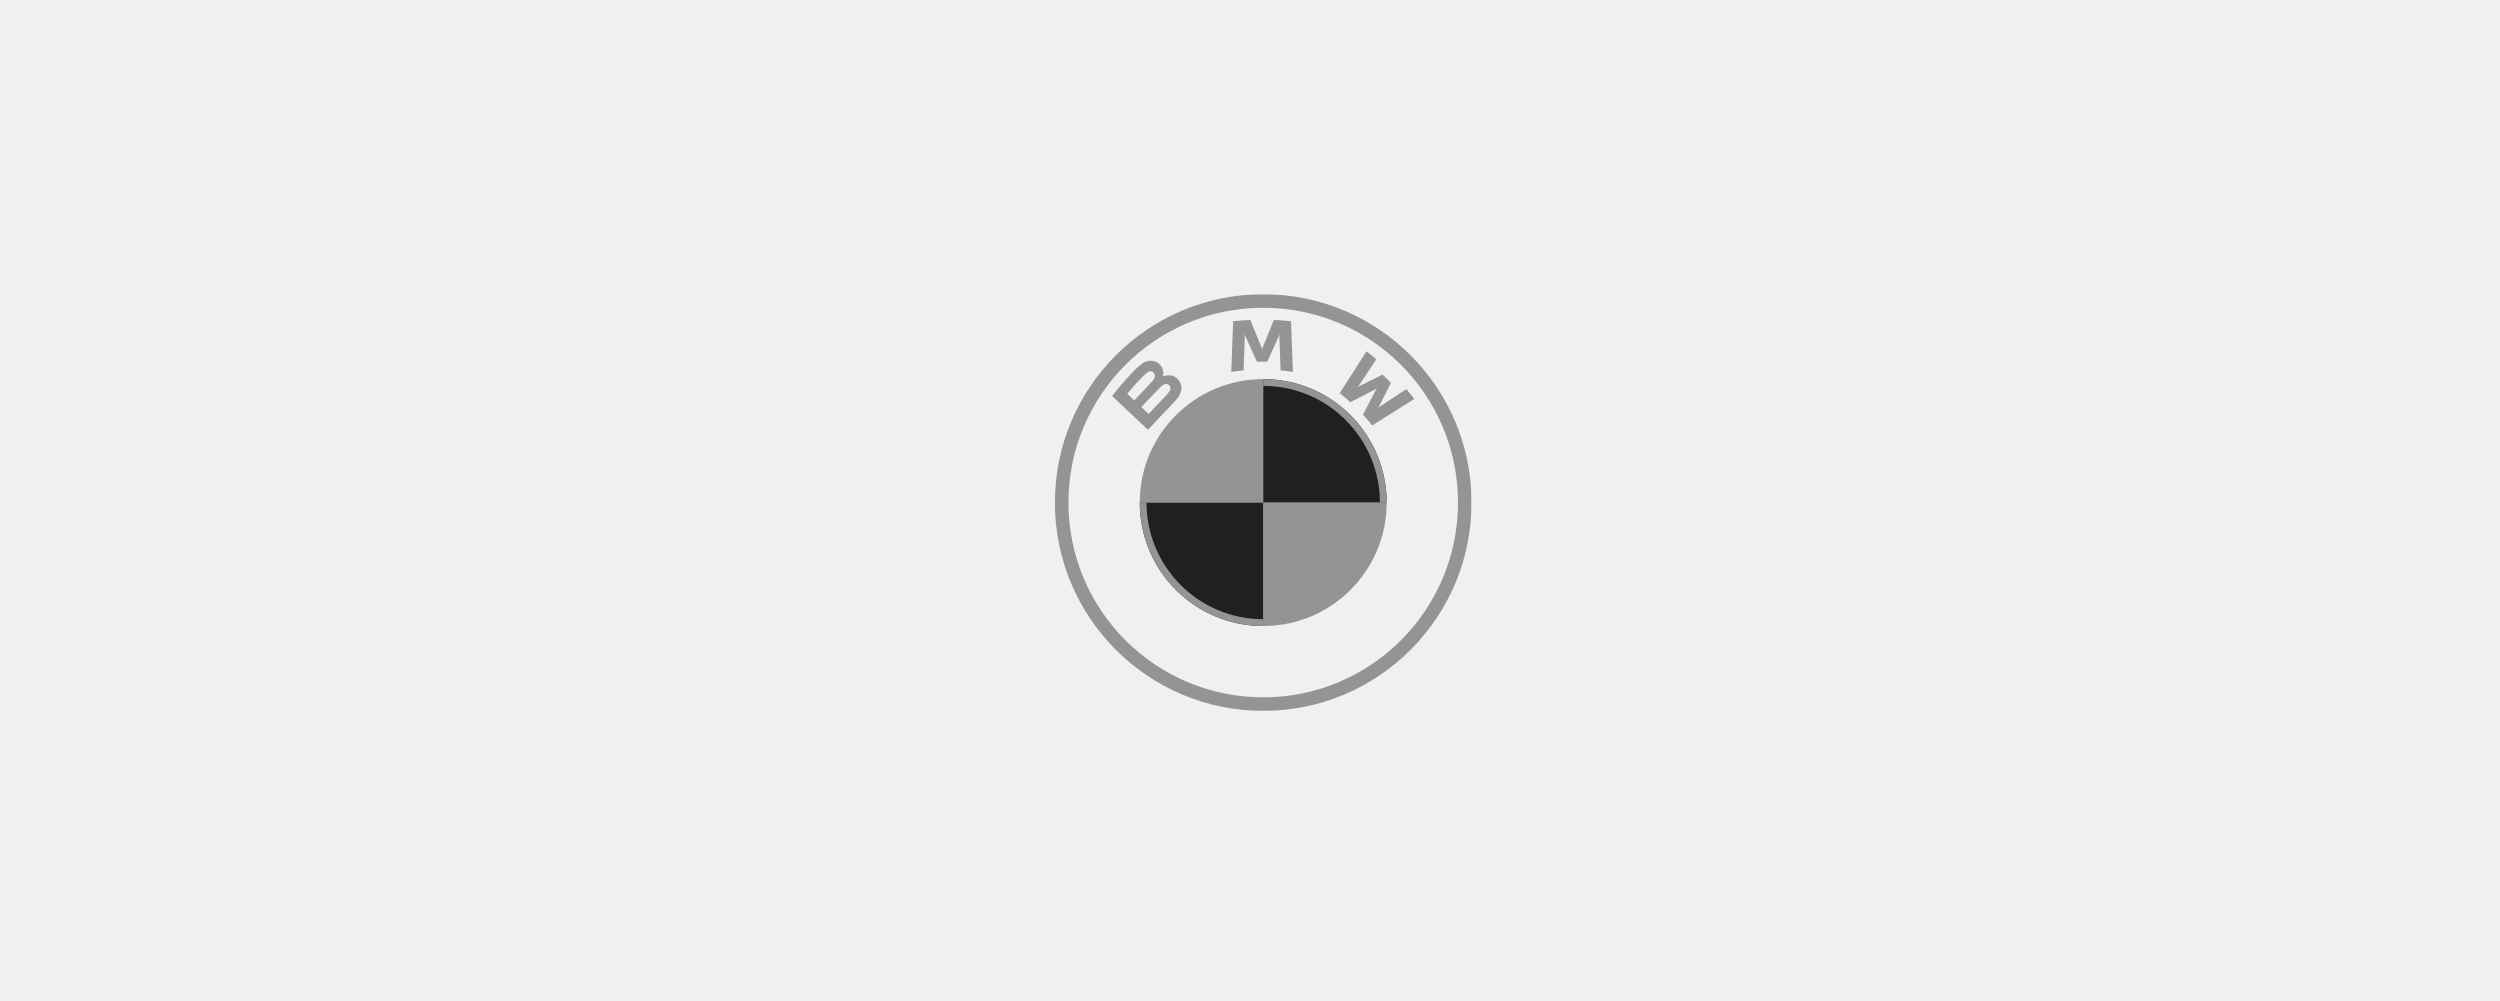
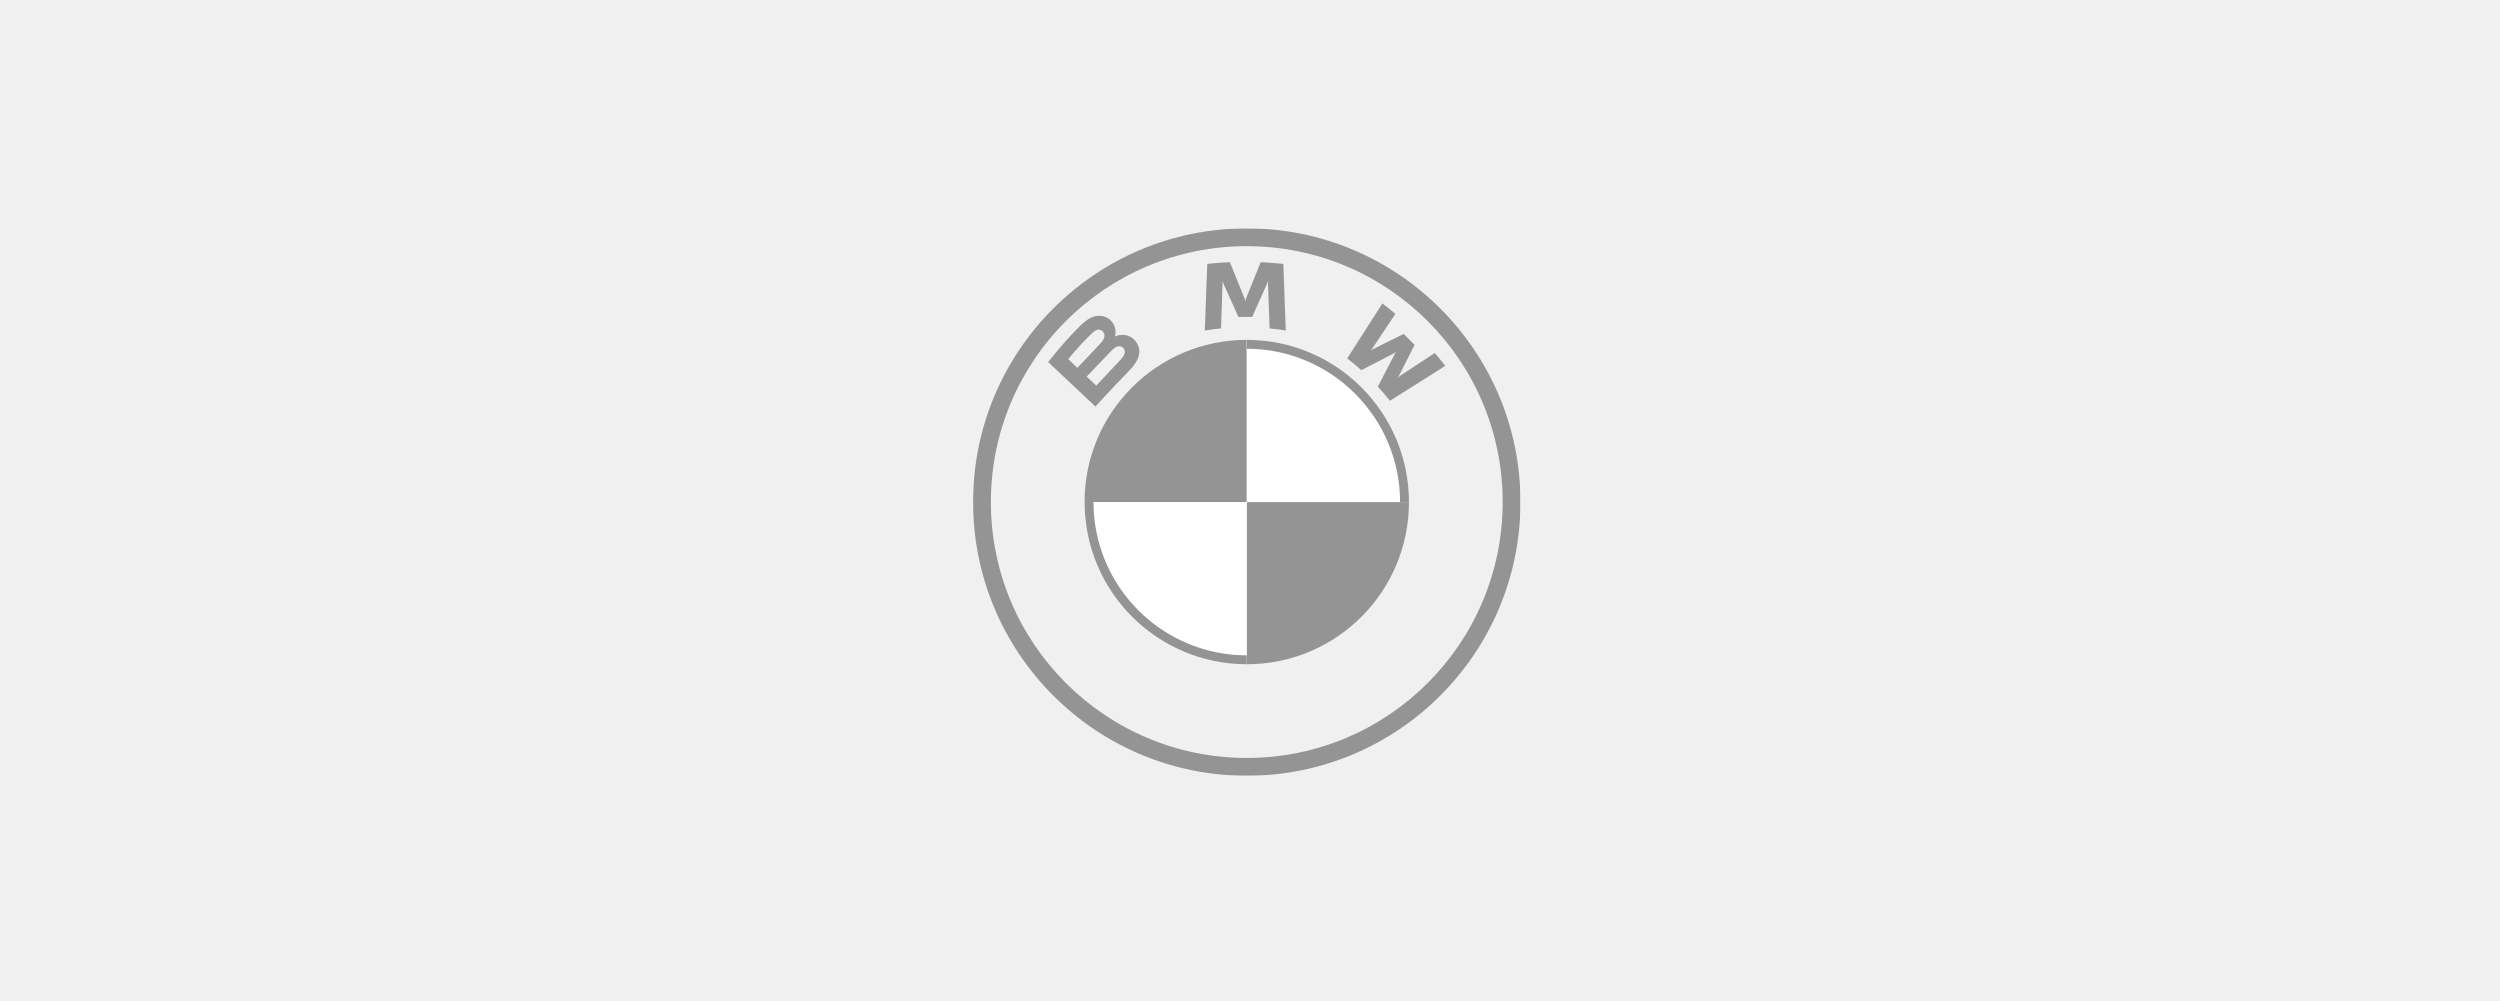
<svg xmlns="http://www.w3.org/2000/svg" width="300" height="120" viewBox="0 0 300 120" fill="none">
  <g clip-path="url(#a)">
-     <mask id="b" style="mask-type:luminance" maskUnits="userSpaceOnUse" x="126" y="35" width="51" height="51">
-       <path d="M176.586 35.307h-50v50h50v-50Z" fill="#fff" />
+     <mask id="b" style="mask-type:luminance" maskUnits="userSpaceOnUse" x="116" y="27" width="67" height="67">
+       <path d="M182.456 27.403H116.77V93.09h65.686V27.403Z" fill="#fff" />
    </mask>
    <g mask="url(#b)">
-       <path d="M166.399 60.307c0 8.187-6.627 14.815-14.815 14.815V60.307h14.815Zm-14.815-14.815v14.815H136.77c0-8.187 6.627-14.815 14.814-14.815Z" fill="#949494" />
-       <path d="M151.584 45.492c8.188 0 14.815 6.628 14.815 14.815h-14.815V45.492ZM136.77 60.307h14.814v14.815c-8.187 0-14.814-6.628-14.814-14.815Z" fill="#1F2022" />
-       <path d="M151.586 45.492v.812c7.72 0 14.003 6.28 14.003 14.003h.812c0-8.182-6.634-14.815-14.815-14.815Zm0 28.817c-7.72 0-14.003-6.28-14.003-14.002h-.812c0 8.181 6.633 14.814 14.815 14.814v-.812Zm0-39.002c-13.807 0-25 11.193-25 25 0 13.806 11.193 25 25 25s25-11.194 25-25c0-13.807-11.193-25-25-25Zm23.374 25c0 12.908-10.464 23.374-23.374 23.374-12.91 0-23.374-10.466-23.374-23.374 0-12.909 10.465-23.375 23.374-23.375 12.909 0 23.374 10.466 23.374 23.375Z" fill="#949494" />
-       <path d="M140.903 48.247c.798-.836 1.251-1.801.452-2.723-.435-.5-1.165-.61-1.77-.363l-.06.023.019-.052c.09-.238.147-.997-.504-1.52a1.512 1.512 0 0 0-1.117-.31c-.75.076-1.328.585-2.899 2.325a37.813 37.813 0 0 0-1.579 1.89l4.316 4.066c1.431-1.572 2.014-2.157 3.142-3.336Zm-5.632-.995c.869-1.056 1.793-2.014 2.211-2.393.133-.12.276-.24.451-.286.284-.077.576.122.642.411.066.29-.118.566-.322.794-.459.514-2.145 2.266-2.145 2.266l-.837-.792Zm1.69 1.593s1.642-1.724 2.178-2.276c.213-.218.349-.351.496-.422.19-.092.397-.111.582.011.182.121.266.33.22.537-.054.246-.257.481-.424.66l-2.177 2.314-.875-.824Zm15.119-5.448 1.382-3.074.088-.273-.025.285.145 4.108c.485.045.985.112 1.479.194l-.225-6.084c-.69-.076-1.377-.13-2.065-.16l-1.361 3.356-.048.25-.049-.25-1.36-3.355a30.84 30.84 0 0 0-2.064.159l-.225 6.084c.493-.082.994-.147 1.479-.194l.145-4.108-.025-.285.088.273 1.382 3.074h1.259Zm11.476 6.36c.34.362.829.946 1.103 1.3l5.058-3.188a34.046 34.046 0 0 0-.956-1.178l-3.203 2.103-.219.186.163-.236 1.414-2.803-1-.993-2.824 1.404-.238.162.19-.217 2.119-3.18a30.533 30.533 0 0 0-1.188-.953l-3.21 5.018c.406.31.942.767 1.285 1.078l3.022-1.558.194-.141-.143.192-1.567 3.005Z" fill="#949494" />
+       <path d="M169.074 60.247c0 10.756-8.707 19.463-19.463 19.463V60.247h19.463Zm-19.463-19.463v19.463h-19.463c0-10.756 8.707-19.463 19.463-19.463Z" fill="#949494" />
+       <path d="M149.611 40.784c10.756 0 19.463 8.707 19.463 19.463h-19.463V40.784Zm-19.463 19.463h19.463V79.71c-10.756 0-19.463-8.707-19.463-19.463Z" fill="#fff" />
+       <path d="M149.613 40.784v1.067c10.142 0 18.395 8.251 18.395 18.395h1.067c0-10.748-8.714-19.462-19.462-19.462Zm0 37.858c-10.143 0-18.396-8.251-18.396-18.395h-1.067c0 10.748 8.714 19.462 19.463 19.462v-1.067Zm0-51.239c-18.139 0-32.843 14.705-32.843 32.843 0 18.139 14.704 32.844 32.843 32.844 18.138 0 32.843-14.705 32.843-32.844 0-18.138-14.705-32.843-32.843-32.843Zm30.707 32.843c0 16.959-13.747 30.708-30.707 30.708-16.961 0-30.708-13.75-30.708-30.707 0-16.959 13.749-30.708 30.708-30.708 16.958 0 30.707 13.749 30.707 30.707Z" fill="#949494" />
+       <path d="M135.578 44.403c1.049-1.098 1.644-2.366.594-3.577-.571-.657-1.53-.8-2.324-.477l-.08.03.026-.068c.117-.313.192-1.309-.662-1.997-.417-.335-.94-.46-1.468-.406-.986.1-1.745.768-3.809 3.054-.623.69-1.53 1.778-2.074 2.483l5.67 5.342c1.879-2.066 2.645-2.834 4.127-4.384Zm-7.399-1.306c1.142-1.388 2.356-2.647 2.906-3.145.173-.157.362-.314.592-.375.372-.102.756.16.843.54.087.382-.154.744-.422 1.043-.604.676-2.819 2.977-2.819 2.977l-1.1-1.04Zm2.221 2.092s2.157-2.265 2.861-2.99c.28-.287.459-.46.652-.555.249-.12.521-.145.764.016a.666.666 0 0 1 .289.705c-.071.323-.337.632-.557.868l-2.859 3.038-1.15-1.082Zm19.862-7.156 1.815-4.04.116-.358-.033.374.191 5.397c.637.06 1.294.148 1.943.255l-.295-7.993c-.907-.1-1.81-.17-2.713-.209l-1.788 4.409-.064.327-.064-.327-1.786-4.409c-.903.038-1.806.11-2.713.209l-.295 7.993a28.981 28.981 0 0 1 1.943-.255l.191-5.397-.033-.373.116.358 1.815 4.039h1.654Zm15.077 8.355a28.866 28.866 0 0 1 1.449 1.707l6.644-4.188a43.708 43.708 0 0 0-1.256-1.548l-4.208 2.763-.287.245.214-.31 1.858-3.683-1.314-1.305-3.71 1.845-.312.213.248-.285 2.784-4.177c-.49-.414-.96-.793-1.56-1.253l-4.218 6.593a29.272 29.272 0 0 1 1.688 1.415l3.971-2.046.254-.186-.187.253-2.058 3.947Z" fill="#949494" />
    </g>
  </g>
  <defs>
    <clipPath id="a">
-       <path fill="#fff" transform="translate(126 35)" d="M0 0h51v51H0z" />
+       <path fill="#fff" transform="translate(116 27)" d="M0 0h67v67H0z" />
    </clipPath>
  </defs>
</svg>
